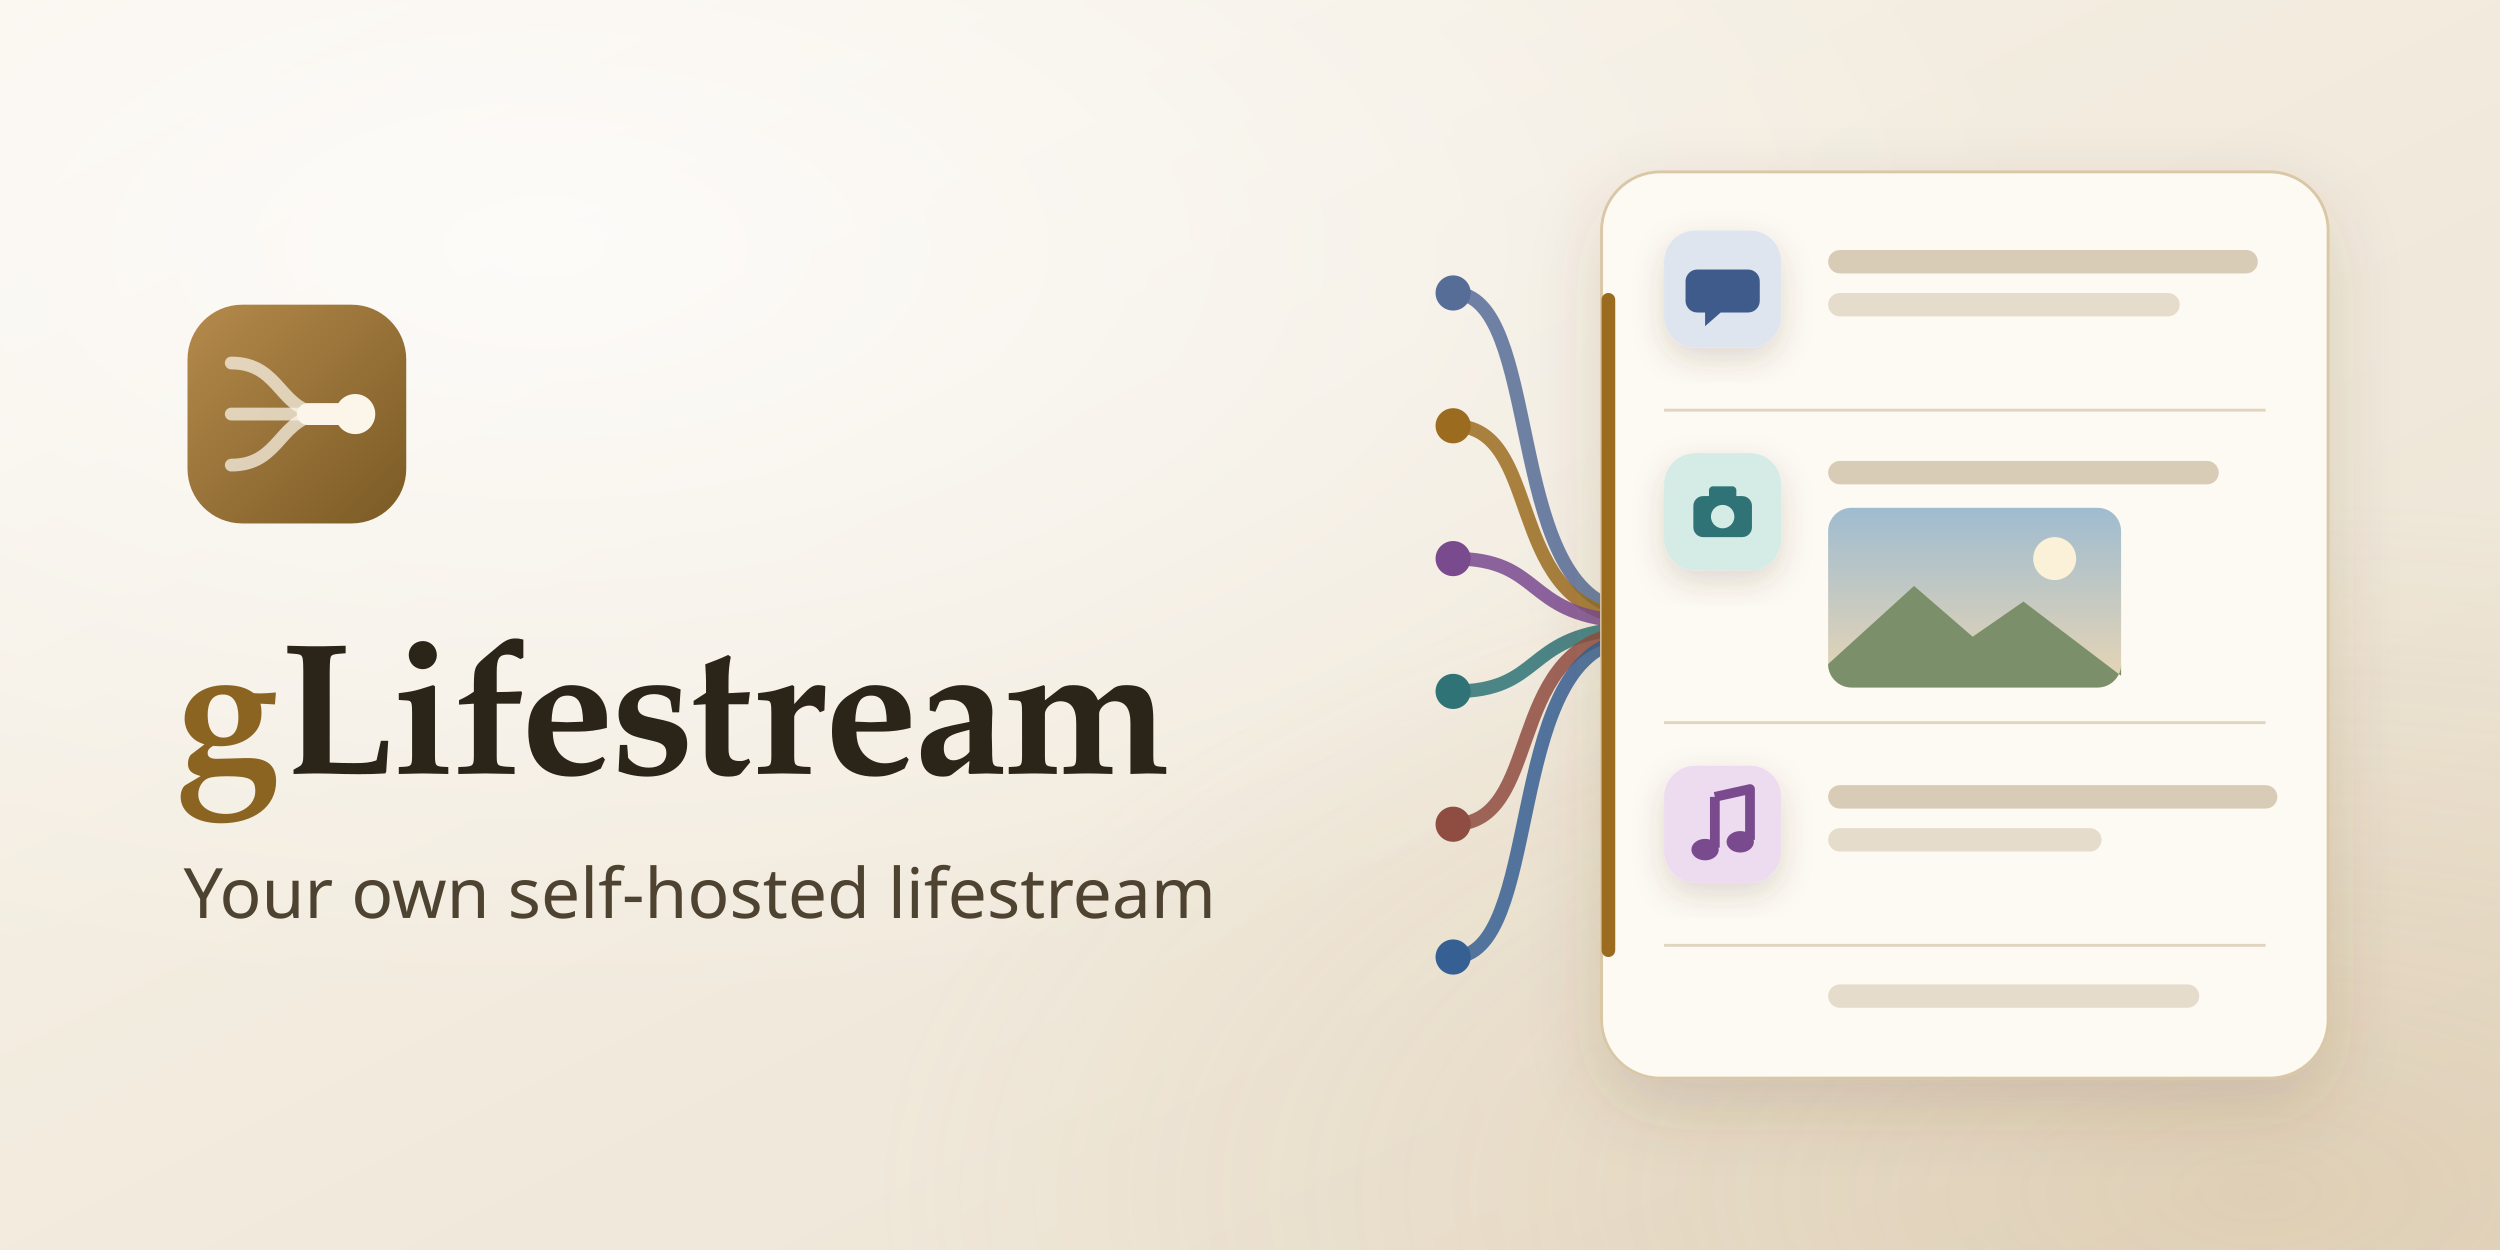
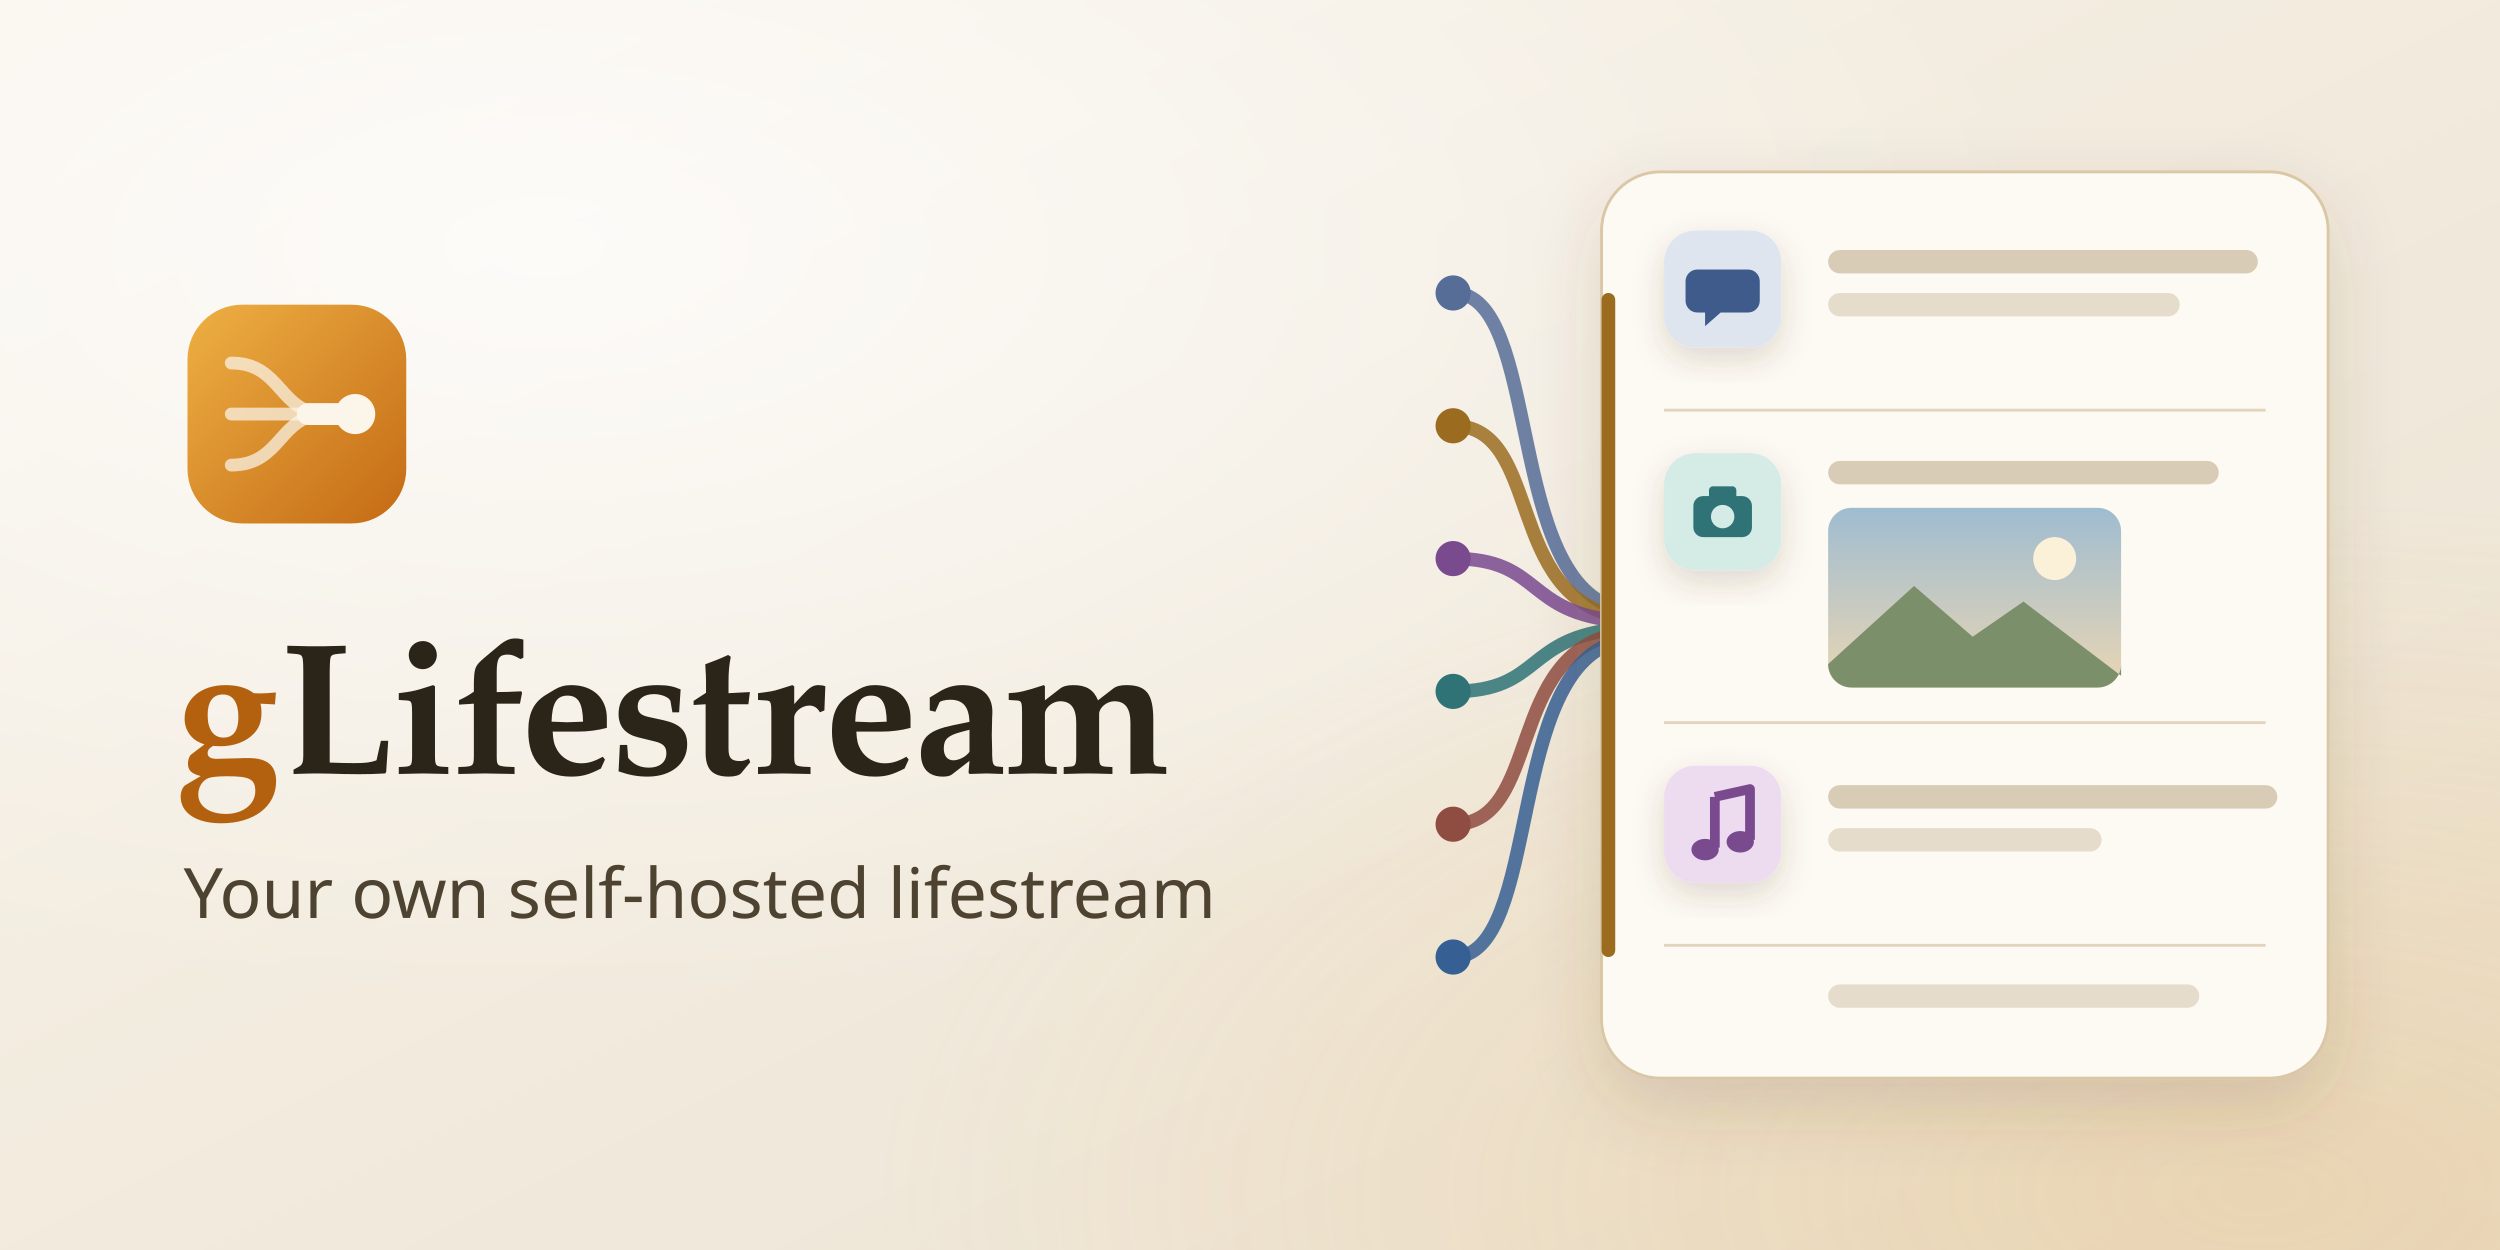
<svg xmlns="http://www.w3.org/2000/svg" width="1280" height="640" viewBox="0 0 1280 640">
  <defs>
    <linearGradient id="paper" x1="0" y1="0" x2="1" y2="1">
      <stop offset="0" stop-color="#f8f3ea" />
      <stop offset="1" stop-color="#ebe2d1" />
    </linearGradient>
    <radialGradient id="glow" cx="0.22" cy="0.2" r="0.6">
      <stop offset="0" stop-color="#ffffff" stop-opacity="0.75" />
      <stop offset="1" stop-color="#ffffff" stop-opacity="0" />
    </radialGradient>
    <radialGradient id="warm" cx="0.9" cy="0.95" r="0.55">
-       <stop offset="0" stop-color="#b0874f" stop-opacity="0.22" />
-       <stop offset="1" stop-color="#b0874f" stop-opacity="0" />
+       <stop offset="0" stop-color="#e0a040" stop-opacity="0.22" />
+       <stop offset="1" stop-color="#e0a040" stop-opacity="0" />
    </radialGradient>
    <linearGradient id="tile" x1="0" y1="0" x2="1" y2="1">
-       <stop offset="0" stop-color="#b58a4c" />
-       <stop offset="1" stop-color="#7a5a24" />
+       <stop offset="0" stop-color="#eeb044" />
+       <stop offset="1" stop-color="#c46a14" />
    </linearGradient>
    <linearGradient id="photo" x1="0" y1="0" x2="0" y2="1">
      <stop offset="0" stop-color="#9fbcd0" />
      <stop offset="1" stop-color="#e9d6b4" />
    </linearGradient>
    <filter id="shadow" x="-20%" y="-20%" width="140%" height="140%">
      <feDropShadow dx="0" dy="14" stdDeviation="18" flood-color="#5a4020" flood-opacity="0.16" />
    </filter>
    <filter id="soft" x="-30%" y="-30%" width="160%" height="160%">
      <feDropShadow dx="0" dy="6" stdDeviation="8" flood-color="#5a4020" flood-opacity="0.18" />
    </filter>
    <symbol id="mark" viewBox="0 0 120 120">
      <rect width="120" height="120" rx="30" fill="url(#tile)" />
      <g fill="none" stroke="#fbf5ea" stroke-linecap="round">
        <path d="M24 32 C52 32 50 60 76 60" stroke-width="7" stroke-opacity="0.72" />
        <path d="M24 88 C52 88 50 60 76 60" stroke-width="7" stroke-opacity="0.72" />
        <path d="M24 60 H76" stroke-width="7" stroke-opacity="0.72" />
        <path d="M66 60 H90" stroke-width="12" />
      </g>
      <circle cx="92" cy="60" r="11" fill="#fbf5ea" />
    </symbol>
  </defs>
  <rect width="1280" height="640" fill="url(#paper)" />
  <rect width="1280" height="640" fill="url(#glow)" />
  <rect width="1280" height="640" fill="url(#warm)" />
  <g fill="none" stroke-width="7" stroke-linecap="round" stroke-opacity="0.85">
    <path d="M744 150 C790 150 770 300 830 312" stroke="#566d98" />
    <path d="M744 218 C790 218 770 306 830 316" stroke="#9b6c20" />
    <path d="M744 286 C790 286 780 314 830 318" stroke="#7a4a8f" />
    <path d="M744 354 C790 354 780 326 830 322" stroke="#2f7377" />
    <path d="M744 422 C790 422 770 334 830 324" stroke="#8f4d41" />
    <path d="M744 490 C790 490 770 340 830 328" stroke="#365f93" />
  </g>
  <g>
    <circle cx="744" cy="150" r="9" fill="#566d98" />
    <circle cx="744" cy="218" r="9" fill="#9b6c20" />
    <circle cx="744" cy="286" r="9" fill="#7a4a8f" />
    <circle cx="744" cy="354" r="9" fill="#2f7377" />
    <circle cx="744" cy="422" r="9" fill="#8f4d41" />
    <circle cx="744" cy="490" r="9" fill="#365f93" />
  </g>
  <g filter="url(#shadow)">
    <rect x="820" y="88" width="372" height="464" rx="30" fill="#fdfaf4" stroke="#d9c7a6" stroke-width="1.5" />
  </g>
  <rect x="820" y="150" width="7" height="340" rx="3.5" fill="#9b6c20" />
  <g transform="translate(852 118)">
    <rect width="60" height="60" rx="16" fill="#dfe5ef" filter="url(#soft)" />
    <path d="M17 20 h26 a6 6 0 0 1 6 6 v10 a6 6 0 0 1 -6 6 h-14 l-8 7 v-7 h-4 a6 6 0 0 1 -6 -6 v-10 a6 6 0 0 1 6 -6z" fill="#3f5b8c" />
    <rect x="84" y="10" width="220" height="12" rx="6" fill="#d9ccb6" />
    <rect x="84" y="32" width="180" height="12" rx="6" fill="#e6dccb" />
  </g>
  <line x1="852" y1="210" x2="1160" y2="210" stroke="#e2d5bf" stroke-width="1.5" />
  <g transform="translate(852 232)">
    <rect width="60" height="60" rx="16" fill="#d5ebe6" filter="url(#soft)" />
    <rect x="15" y="22" width="30" height="21" rx="5" fill="#2f7377" />
    <rect x="23" y="17" width="14" height="7" rx="2" fill="#2f7377" />
    <circle cx="30" cy="32.5" r="6" fill="#d5ebe6" />
    <rect x="84" y="4" width="200" height="12" rx="6" fill="#d9ccb6" />
    <g transform="translate(84 28)">
      <rect width="150" height="92" rx="12" fill="url(#photo)" />
      <path d="M0 80 L44 40 L74 66 L100 48 L150 86 V80 a12 12 0 0 1 -12 12 H12 A12 12 0 0 1 0 80z" fill="#7a8f6a" />
      <circle cx="116" cy="26" r="11" fill="#fbf1d8" />
    </g>
  </g>
  <line x1="852" y1="370" x2="1160" y2="370" stroke="#e2d5bf" stroke-width="1.5" />
  <g transform="translate(852 392)">
    <rect width="60" height="60" rx="16" fill="#eddcf0" filter="url(#soft)" />
    <path d="M26 16 L44 12 V38" fill="none" stroke="#7a4a8f" stroke-width="5" stroke-linejoin="round" />
    <path d="M26 16 V42" fill="none" stroke="#7a4a8f" stroke-width="5" />
    <ellipse cx="21" cy="43" rx="7" ry="5.5" fill="#7a4a8f" />
    <ellipse cx="39" cy="39" rx="7" ry="5.5" fill="#7a4a8f" />
    <rect x="84" y="10" width="230" height="12" rx="6" fill="#d9ccb6" />
    <rect x="84" y="32" width="140" height="12" rx="6" fill="#e6dccb" />
  </g>
  <line x1="852" y1="484" x2="1160" y2="484" stroke="#e2d5bf" stroke-width="1.5" />
  <g transform="translate(852 504)">
    <rect x="84" y="0" width="190" height="12" rx="6" fill="#e6dccb" />
  </g>
  <use href="#mark" x="96" y="156" width="112" height="112" />
  <text x="90" y="396" font-family="Palatino, 'Palatino Linotype', 'Book Antiqua', Georgia, serif" font-weight="700" font-size="96" letter-spacing="-1.5" fill="#2b2419">
-     <tspan fill="#8a6420">g</tspan>Lifestream</text>
+     <tspan fill="#b3610f">g</tspan>Lifestream</text>
  <text x="94" y="470" font-family="'Trebuchet MS', Verdana, sans-serif" font-size="35.6" fill="#4e4231">Your own self-hosted lifestream</text>
</svg>
